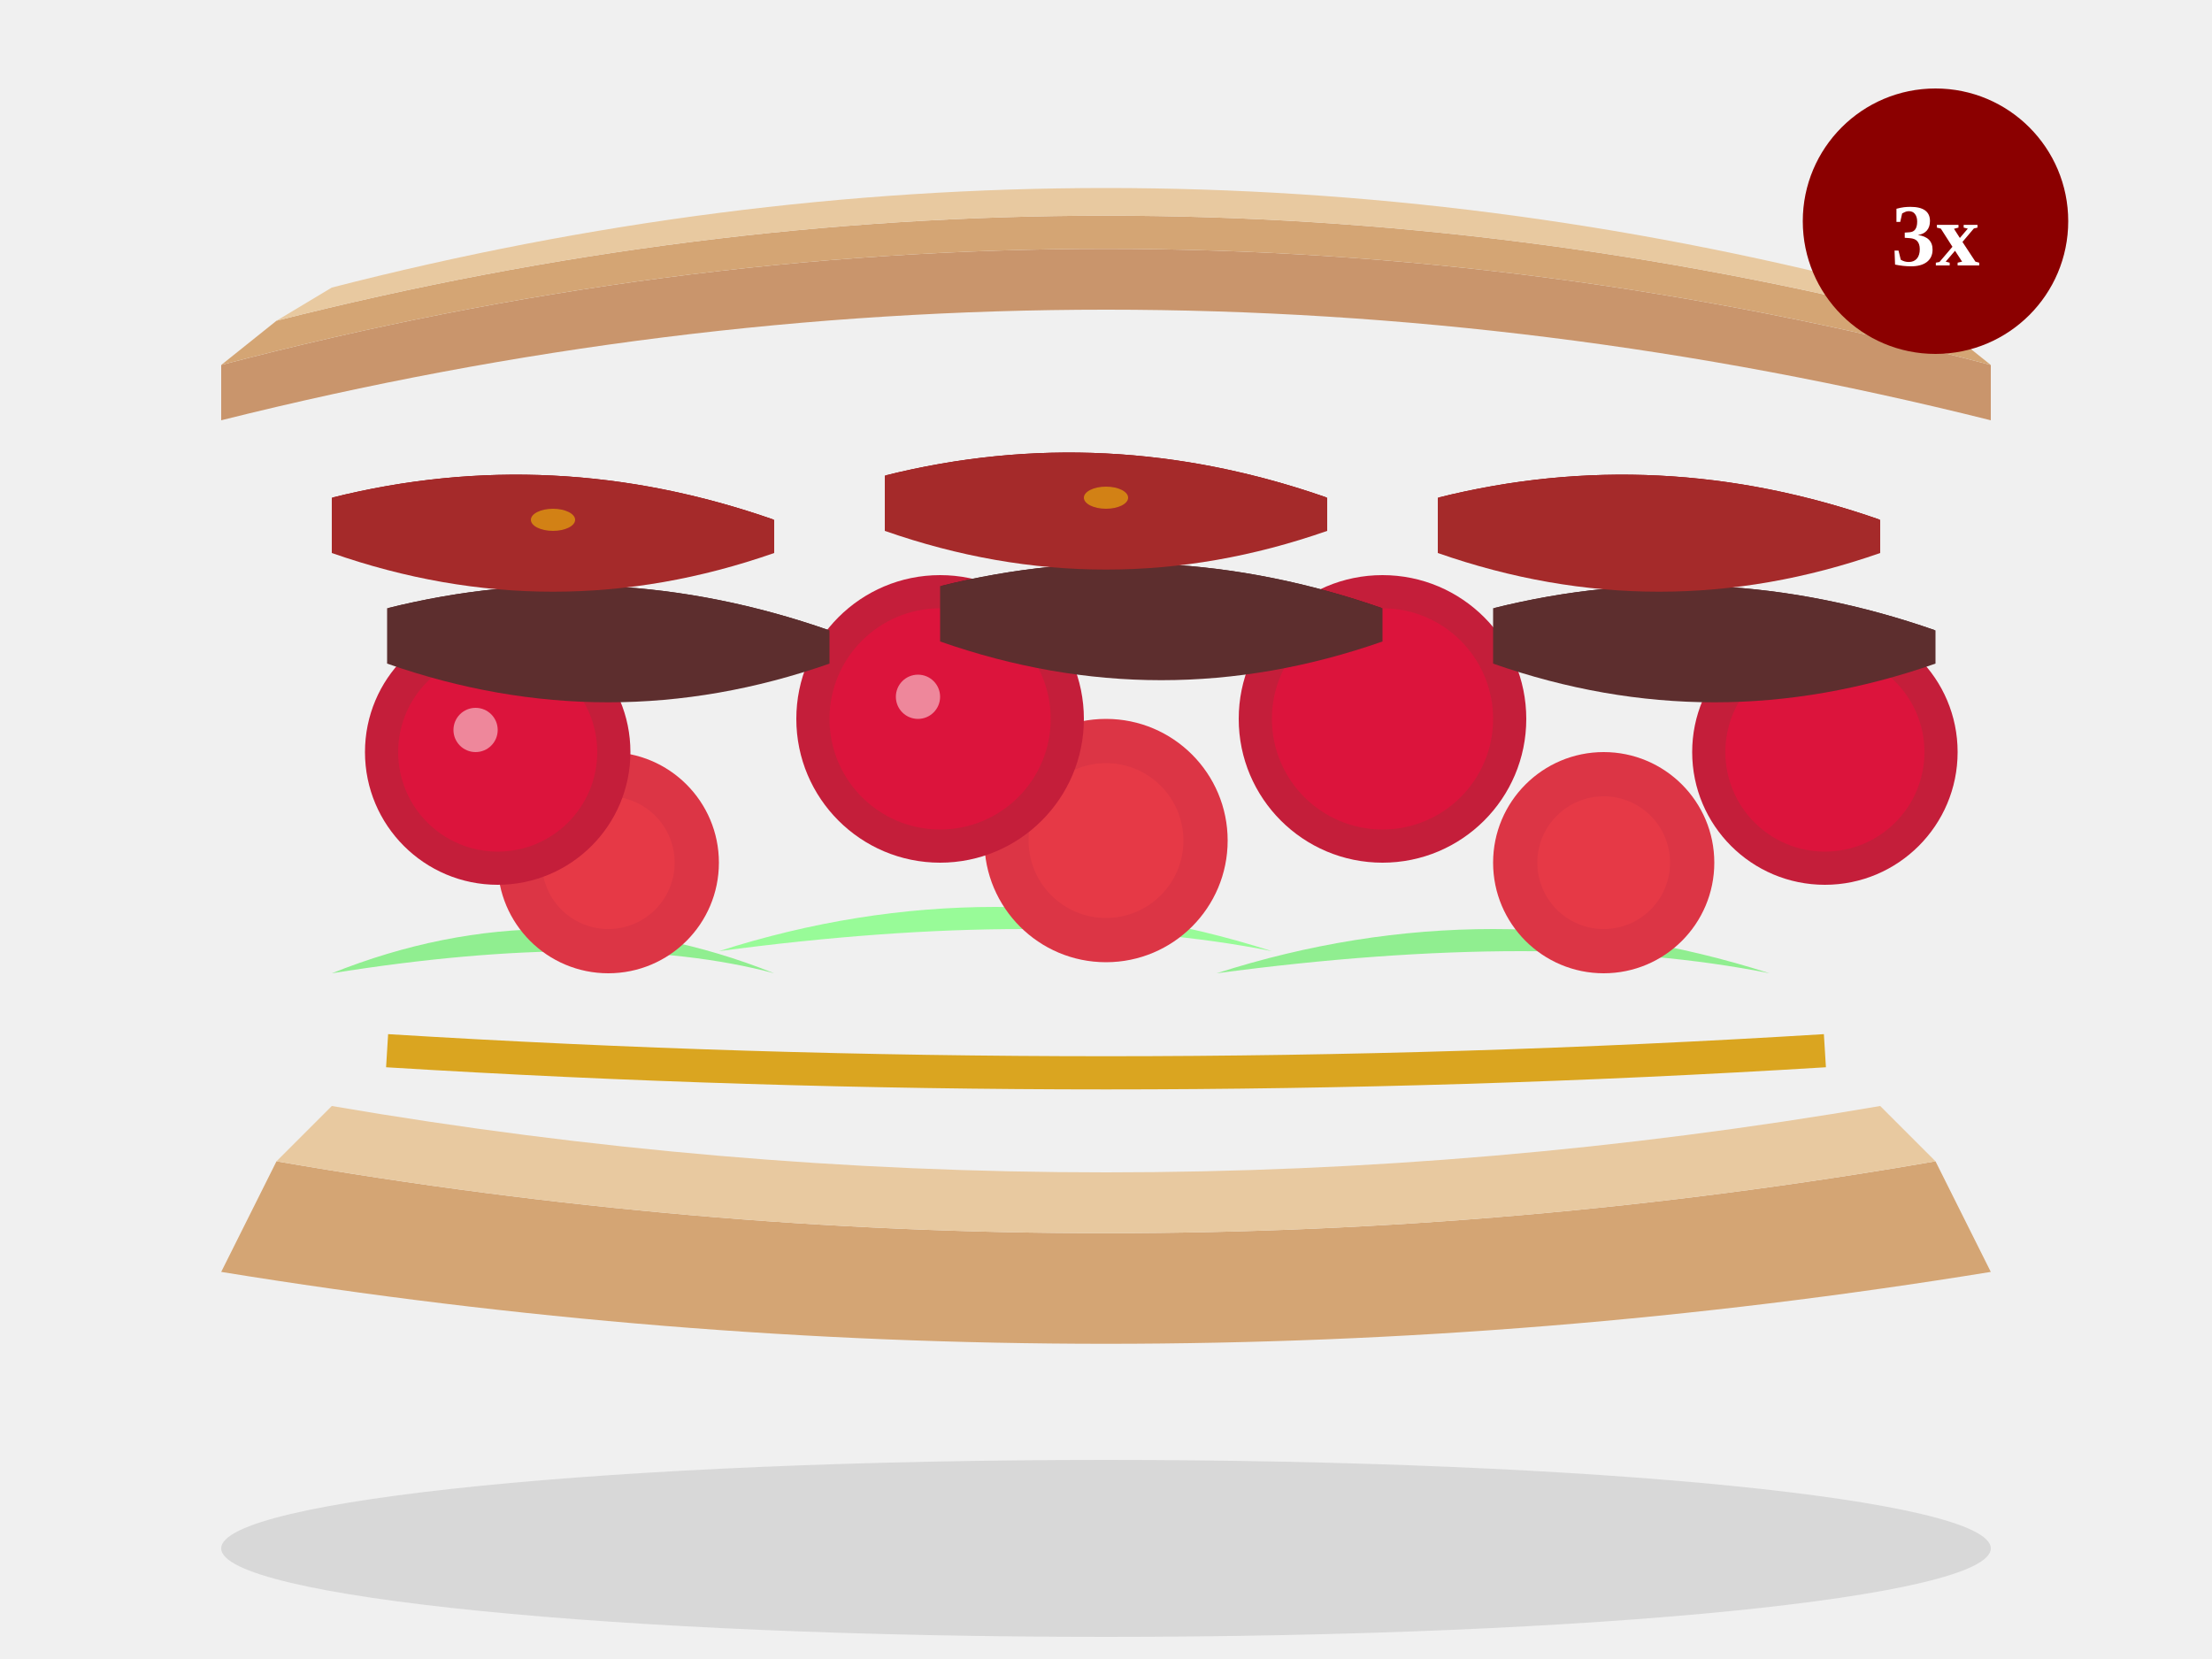
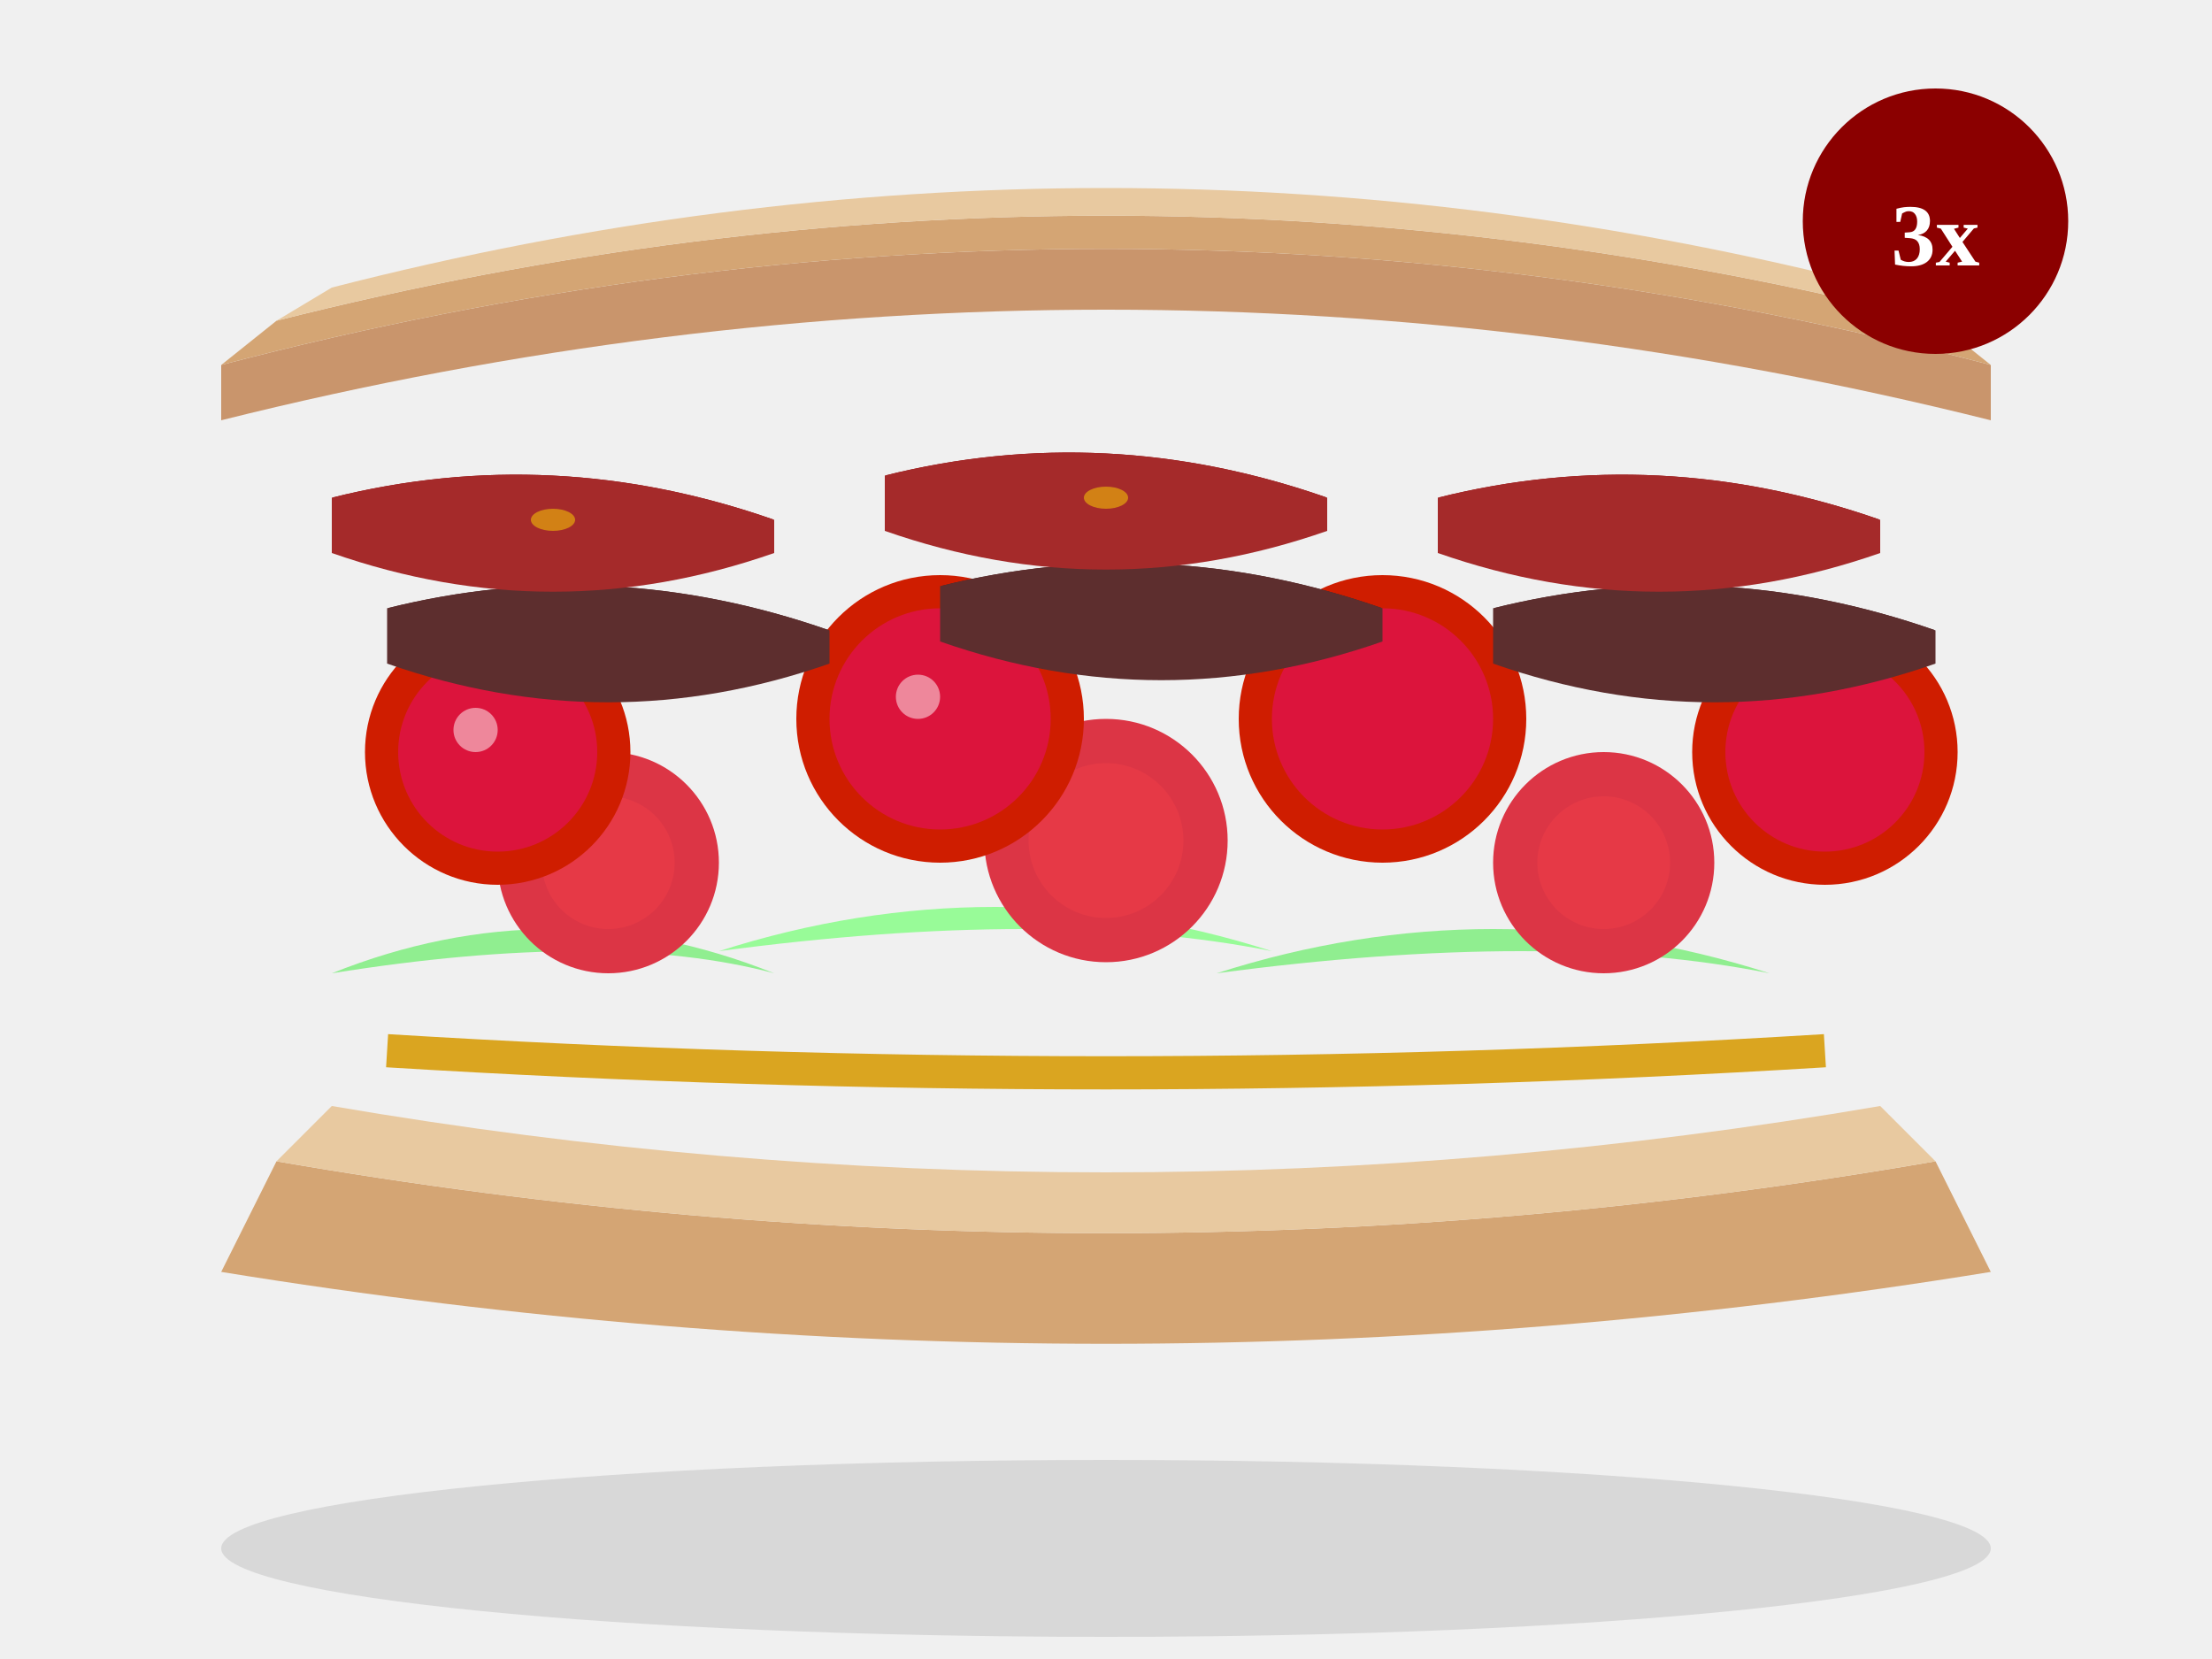
<svg xmlns="http://www.w3.org/2000/svg" viewBox="0 0 200 150">
  <ellipse cx="100" cy="140" rx="80" ry="8" fill="rgba(0,0,0,0.1)" />
  <path d="M20,115 Q100,128 180,115 L175,105 Q100,118 25,105 Z" fill="#D4A574" />
  <path d="M25,105 Q100,118 175,105 L170,100 Q100,112 30,100 Z" fill="#E8C9A0" />
  <path d="M35,95 Q100,99 165,95" stroke="#DAA520" stroke-width="3" fill="none" />
  <path d="M30,88 Q50,80 70,88 Q55,84 30,88 Z" fill="#90EE90" />
  <path d="M65,86 Q90,78 115,86 Q95,82 65,86 Z" fill="#98FB98" />
  <path d="M110,88 Q135,80 160,88 Q140,84 110,88 Z" fill="#90EE90" />
  <circle cx="55" cy="78" r="10" fill="#DC3545" />
  <circle cx="55" cy="78" r="6" fill="#E63946" />
  <circle cx="100" cy="76" r="11" fill="#DC3545" />
  <circle cx="100" cy="76" r="7" fill="#E63946" />
  <circle cx="145" cy="78" r="10" fill="#DC3545" />
  <circle cx="145" cy="78" r="6" fill="#E63946" />
-   <circle cx="45" cy="68" r="12" fill="#C41E3A" />
+   <circle cx="45" cy="68" r="12" fill="#CF1D00" />
  <circle cx="45" cy="68" r="9" fill="#DC143C" />
  <circle cx="43" cy="66" r="2" fill="#FFFAFA" opacity="0.5" />
-   <circle cx="85" cy="65" r="13" fill="#C41E3A" />
+   <circle cx="85" cy="65" r="13" fill="#CF1D00" />
  <circle cx="85" cy="65" r="10" fill="#DC143C" />
  <circle cx="83" cy="63" r="2" fill="#FFFAFA" opacity="0.5" />
-   <circle cx="125" cy="65" r="13" fill="#C41E3A" />
+   <circle cx="125" cy="65" r="13" fill="#CF1D00" />
  <circle cx="125" cy="65" r="10" fill="#DC143C" />
-   <circle cx="165" cy="68" r="12" fill="#C41E3A" />
+   <circle cx="165" cy="68" r="12" fill="#CF1D00" />
  <circle cx="165" cy="68" r="9" fill="#DC143C" />
  <path d="M35,55 Q55,50 75,57" fill="#4A2020" />
  <path d="M35,55 L35,60 Q55,67 75,60 L75,57 Q55,50 35,55 Z" fill="#5D2E2E" />
  <path d="M85,53 Q105,48 125,55" fill="#4A2020" />
  <path d="M85,53 L85,58 Q105,65 125,58 L125,55 Q105,48 85,53 Z" fill="#5D2E2E" />
  <path d="M135,55 Q155,50 175,57" fill="#4A2020" />
  <path d="M135,55 L135,60 Q155,67 175,60 L175,57 Q155,50 135,55 Z" fill="#5D2E2E" />
  <path d="M30,45 Q50,40 70,47" fill="#8B0000" />
  <path d="M30,45 L30,50 Q50,57 70,50 L70,47 Q50,40 30,45 Z" fill="#A52A2A" />
  <ellipse cx="50" cy="47" rx="2" ry="1" fill="#FFD700" opacity="0.5" />
  <path d="M80,43 Q100,38 120,45" fill="#8B0000" />
  <path d="M80,43 L80,48 Q100,55 120,48 L120,45 Q100,38 80,43 Z" fill="#A52A2A" />
  <ellipse cx="100" cy="45" rx="2" ry="1" fill="#FFD700" opacity="0.5" />
  <path d="M130,45 Q150,40 170,47" fill="#8B0000" />
  <path d="M130,45 L130,50 Q150,57 170,50 L170,47 Q150,40 130,45 Z" fill="#A52A2A" />
  <path d="M20,38 Q100,18 180,38 L180,33 Q100,12 20,33 Z" fill="#C9956C" />
  <path d="M20,33 Q100,12 180,33 L175,29 Q100,10 25,29 Z" fill="#D4A574" />
  <path d="M25,29 Q100,10 175,29 L170,26 Q100,8 30,26 Z" fill="#E8C9A0" />
  <circle cx="175" cy="20" r="12" fill="#8B0000" />
  <text x="175" y="24" text-anchor="middle" fill="white" font-size="8" font-weight="bold">3x</text>
</svg>
